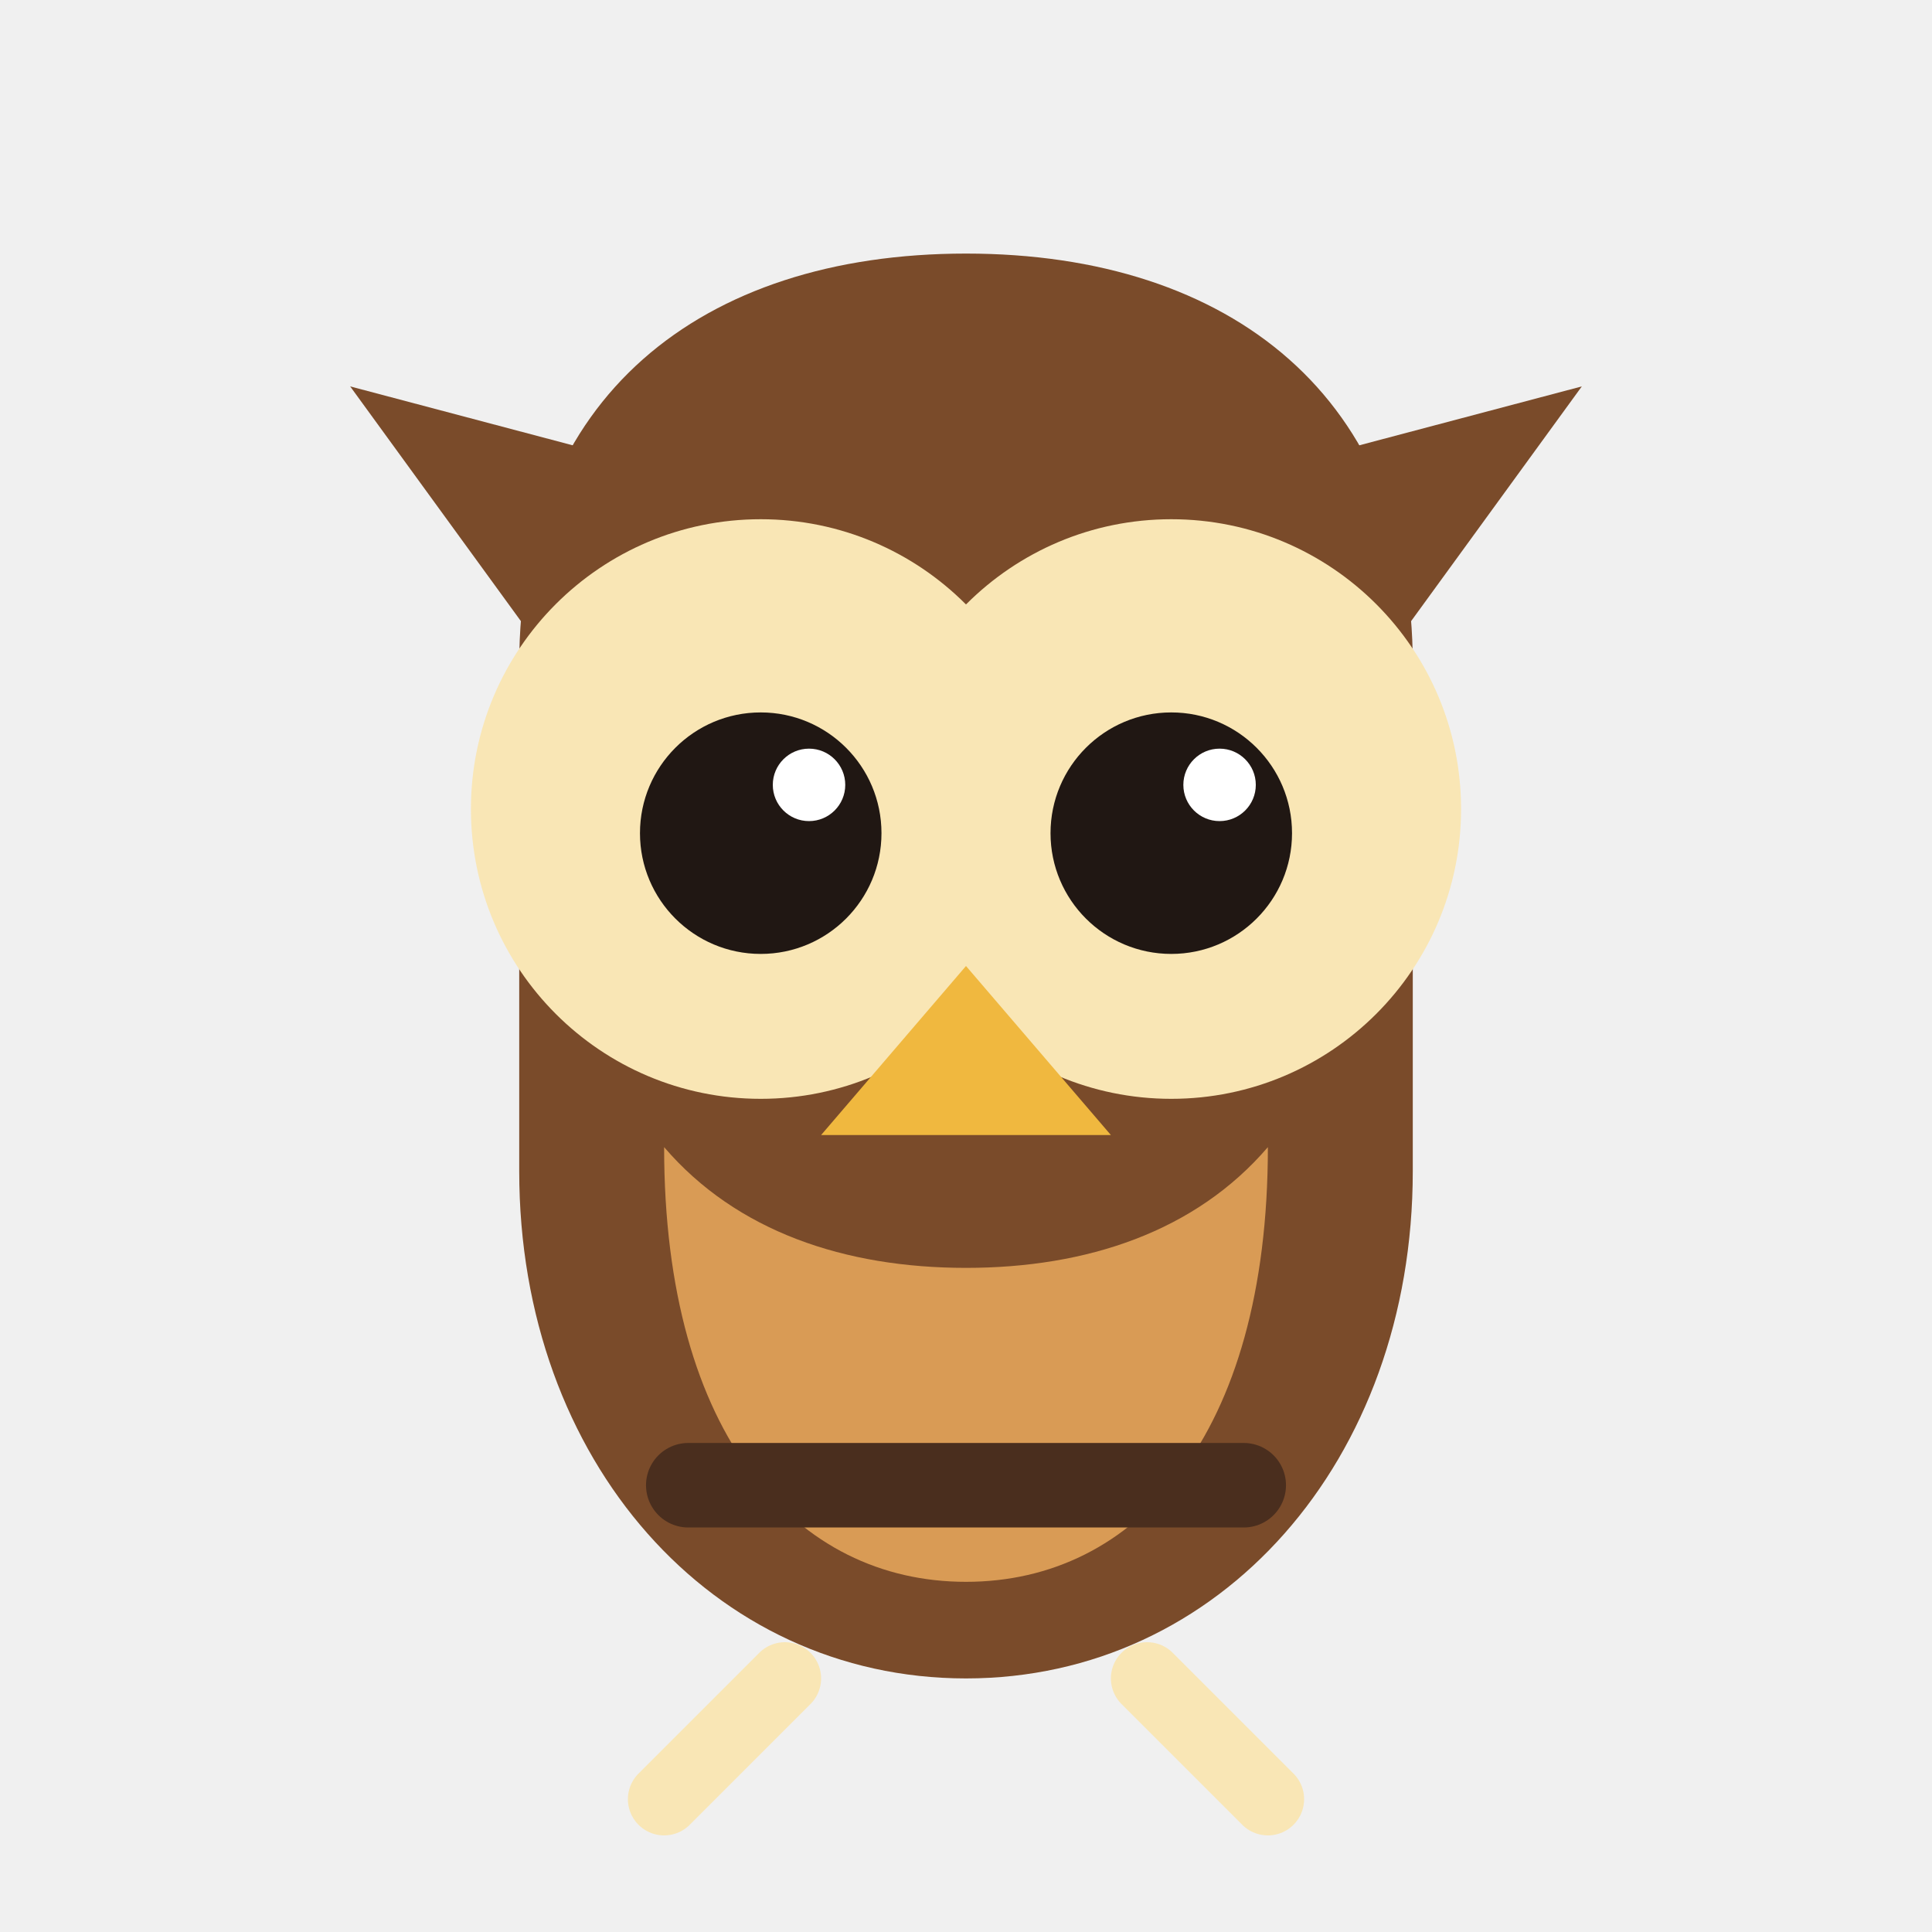
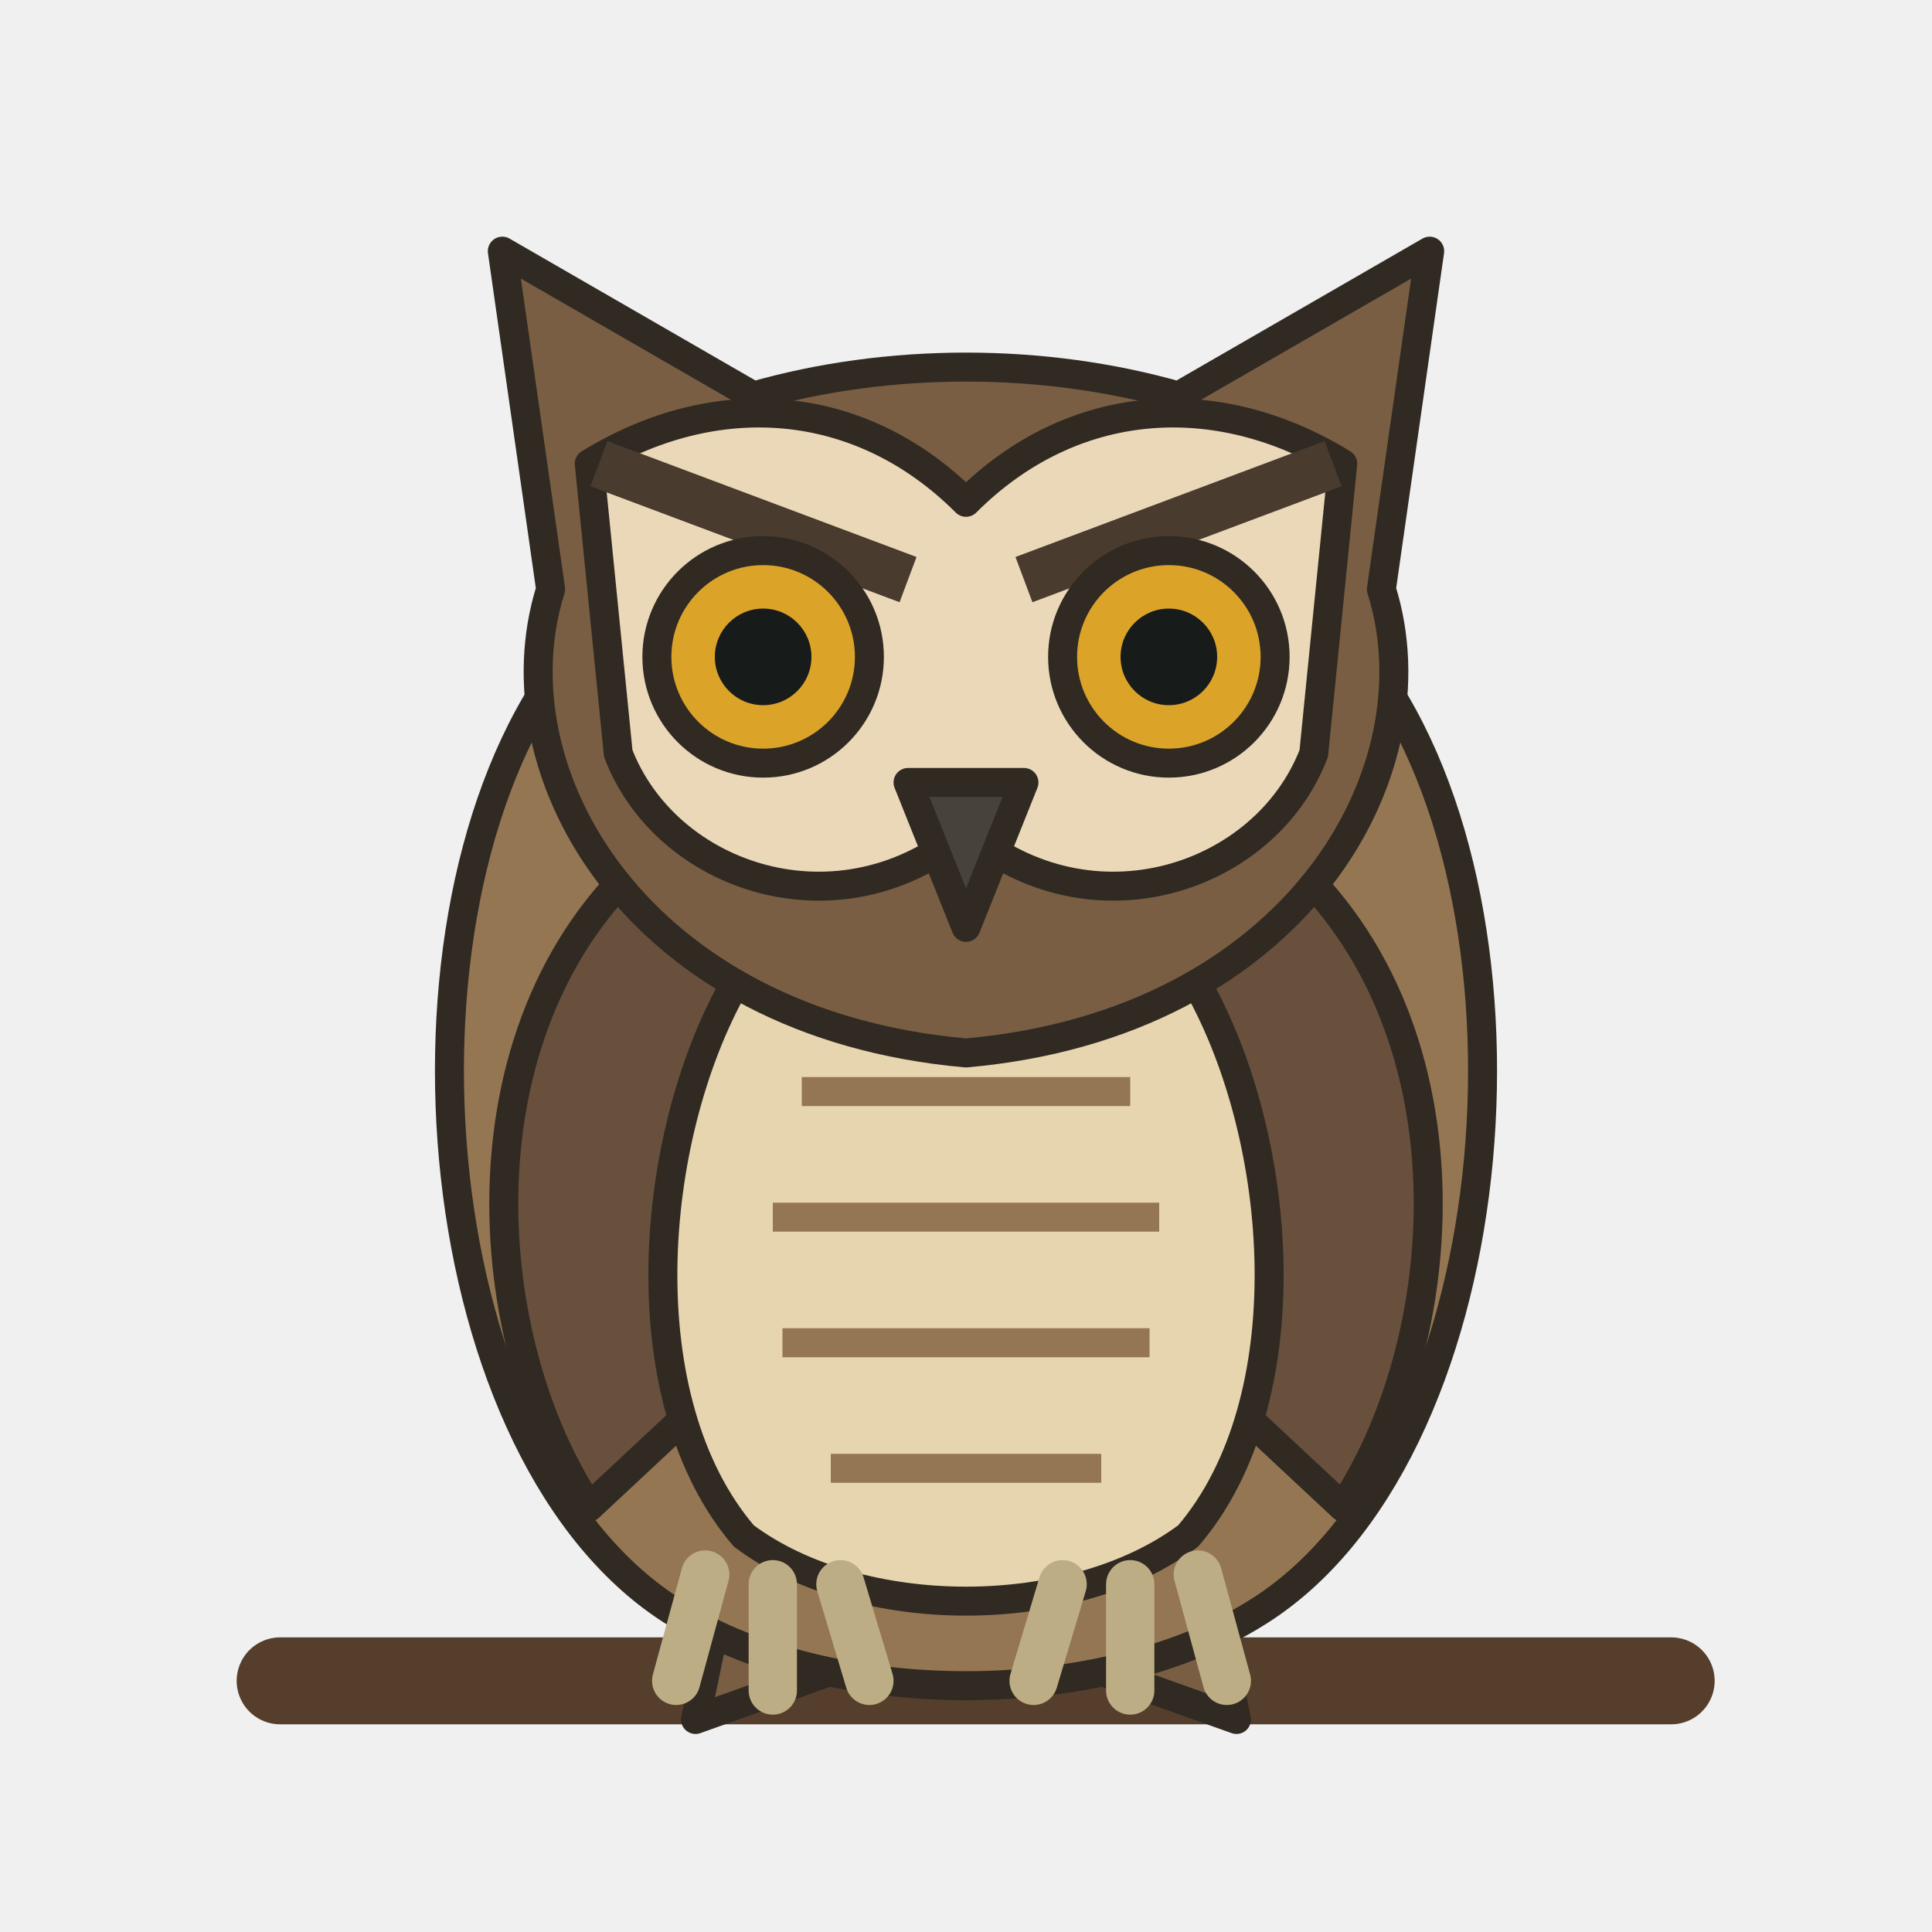
- <svg xmlns="http://www.w3.org/2000/svg" viewBox="0 0 160 160" role="img" aria-label="Owl">
-   <rect width="160" height="160" rx="32" fill="none" />
-   <path d="M43 55c0-22 15-34 37-34s37 12 37 34v42c0 24-16 42-37 42S43 121 43 97z" fill="#7a4b2a" />
-   <path d="M45 54L29 32l34 9zM115 54l16-22-34 9z" fill="#7a4b2a" />
-   <path d="M55 95c0 24 11 36 25 36s25-12 25-36c-6 7-15 10-25 10s-19-3-25-10z" fill="#d99b55" />
-   <circle cx="63" cy="67" r="24" fill="#f9e6b5" />
-   <circle cx="97" cy="67" r="24" fill="#f9e6b5" />
-   <circle cx="63" cy="69" r="10" fill="#201713" />
-   <circle cx="97" cy="69" r="10" fill="#201713" />
-   <circle cx="67" cy="65" r="3" fill="#fff" />
-   <circle cx="101" cy="65" r="3" fill="#fff" />
-   <path d="M80 80l-12 14h24z" fill="#f0b83f" />
-   <path d="M57 123h46" stroke="#4a2e1e" stroke-width="7" stroke-linecap="round" />
-   <path d="M65 139l-10 10M95 139l10 10" stroke="#f9e6b5" stroke-width="6" stroke-linecap="round" />
+ <svg xmlns="http://www.w3.org/2000/svg" viewBox="0 0 200 200">
+   <g stroke="#302a23" stroke-width="3" stroke-linejoin="round">
+     <path d="M29 174h144" stroke="#563e2c" stroke-width="9" stroke-linecap="round" />
+     <path d="M77 154l-5 24 28-10 28 10-5-24" fill="#795e43" />
+     <path d="M58 69C39 95 44 151 70 167c16 10 44 10 60 0 26-16 31-72 12-98Z" fill="#957653" />
+     <path d="M69 87c-22 17-20 51-8 69l15-14 5-45m50-10c22 17 20 51 8 69l-15-14-5-45" fill="#68503c" />
+     <path d="M76 102c-9 16-11 43 1 57 12 9 34 9 46 0 12-14 10-41 1-57Z" fill="#e6d5af" />
+     <path d="M52 26l26 15c14-4 30-4 44 0l26-15-5 35c6 19-9 45-43 48-34-3-49-29-43-48Z" fill="#795e43" />
+     <path d="M61 48c13-8 28-7 39 4 11-11 26-12 39-4l-3 30c-5 13-23 19-36 8-13 11-31 5-36-8Z" fill="#ead8b8" />
+     <path d="M62 48l32 12m44-12-32 12" stroke="#493b2d" stroke-width="5" />
+     <circle cx="79" cy="68" r="11" fill="#dca329" />
+     <circle cx="121" cy="68" r="11" fill="#dca329" />
+     <circle cx="79" cy="68" r="5" fill="#171b19" stroke="none" />
+     <circle cx="121" cy="68" r="5" fill="#171b19" stroke="none" />
+     <path d="M94 81h12l-6 15Z" fill="#48433a" />
+     <path d="M83 113h34m-37 13h40m-39 13h38m-33 13h28" stroke="#957653" stroke-width="3" />
+     <path d="M73 163l-3 11m10-10v11m7-11 3 10m20-10-3 10m10-10v11m7-12 3 11" stroke="#bdad84" stroke-width="5" stroke-linecap="round" />
+   </g>
</svg>
